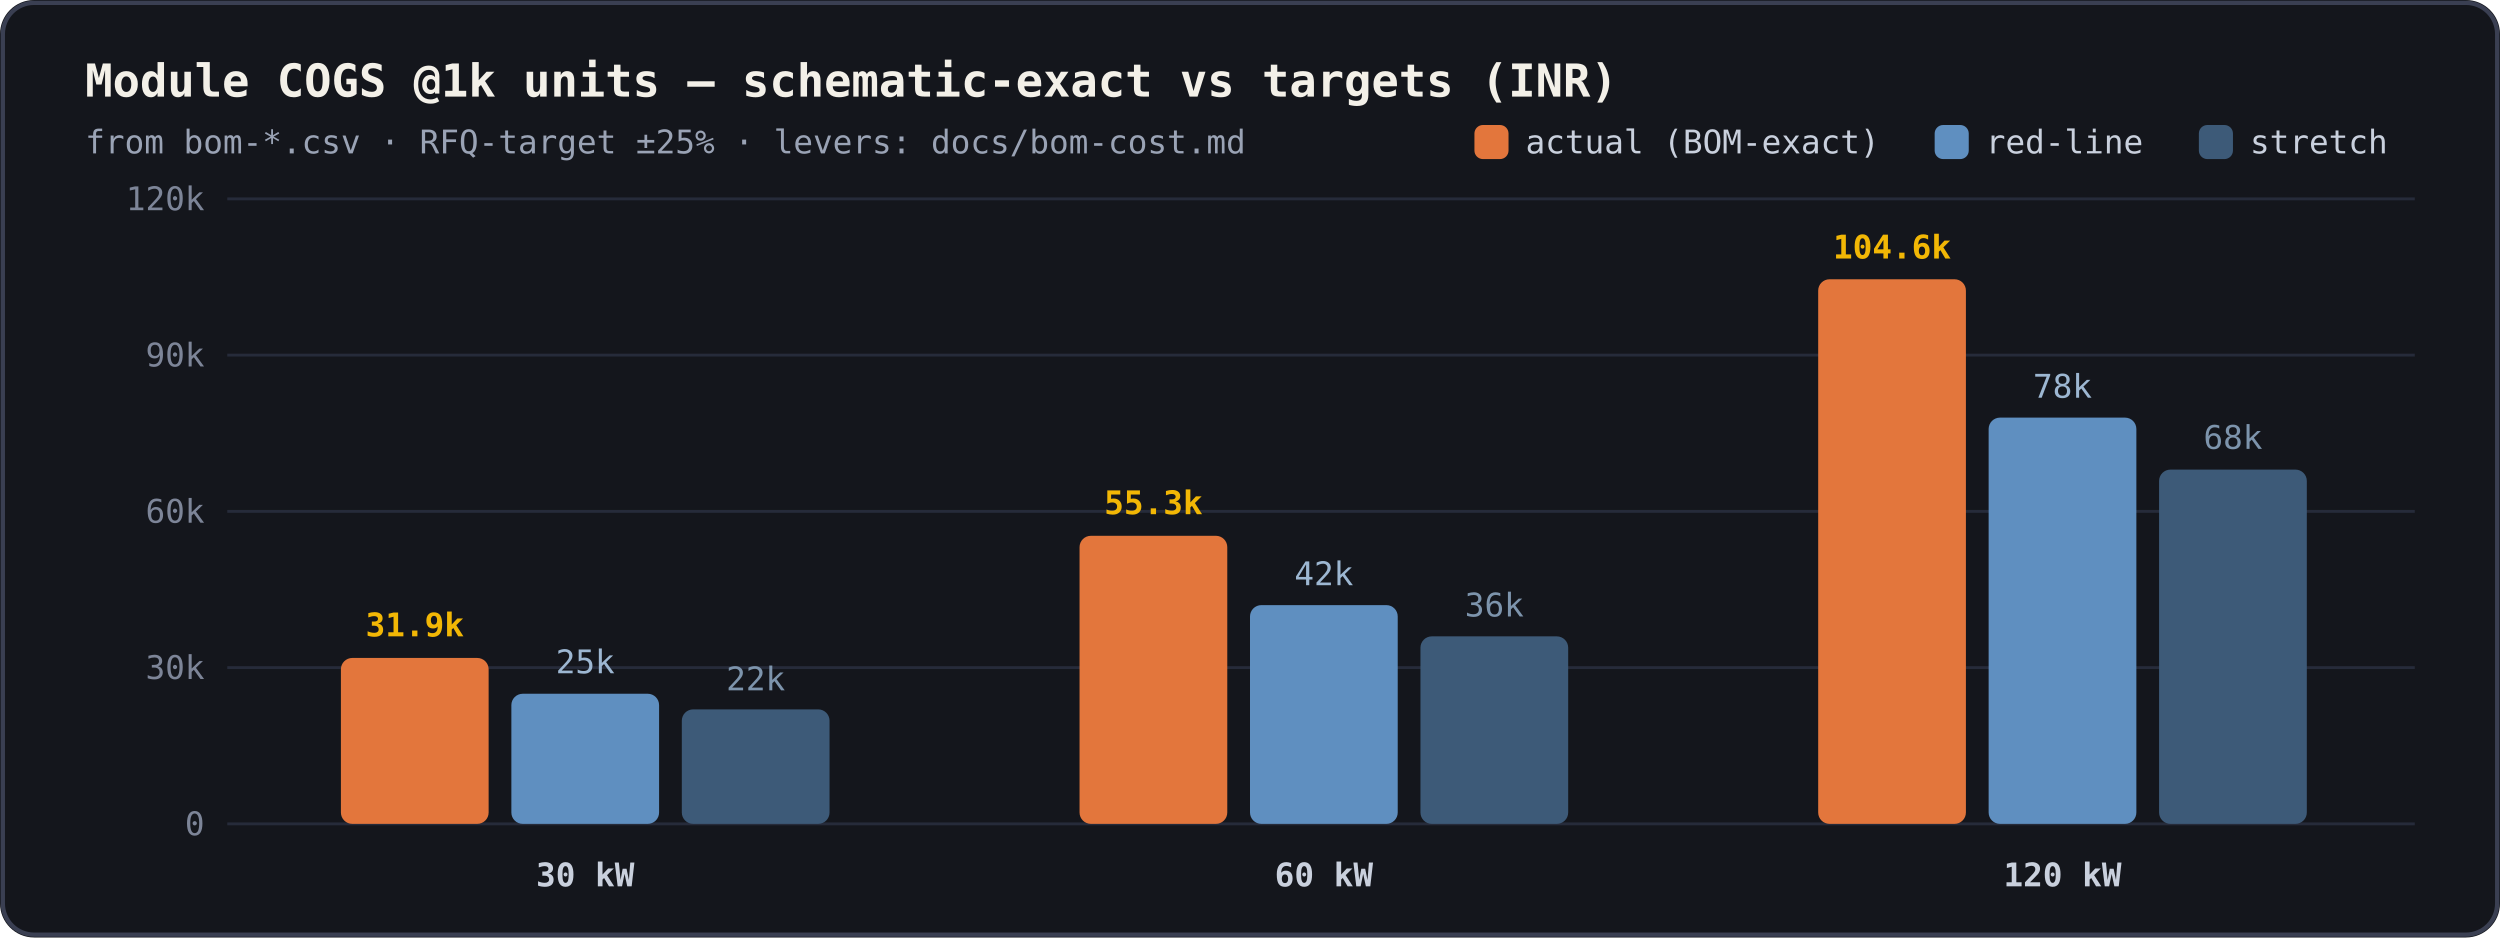
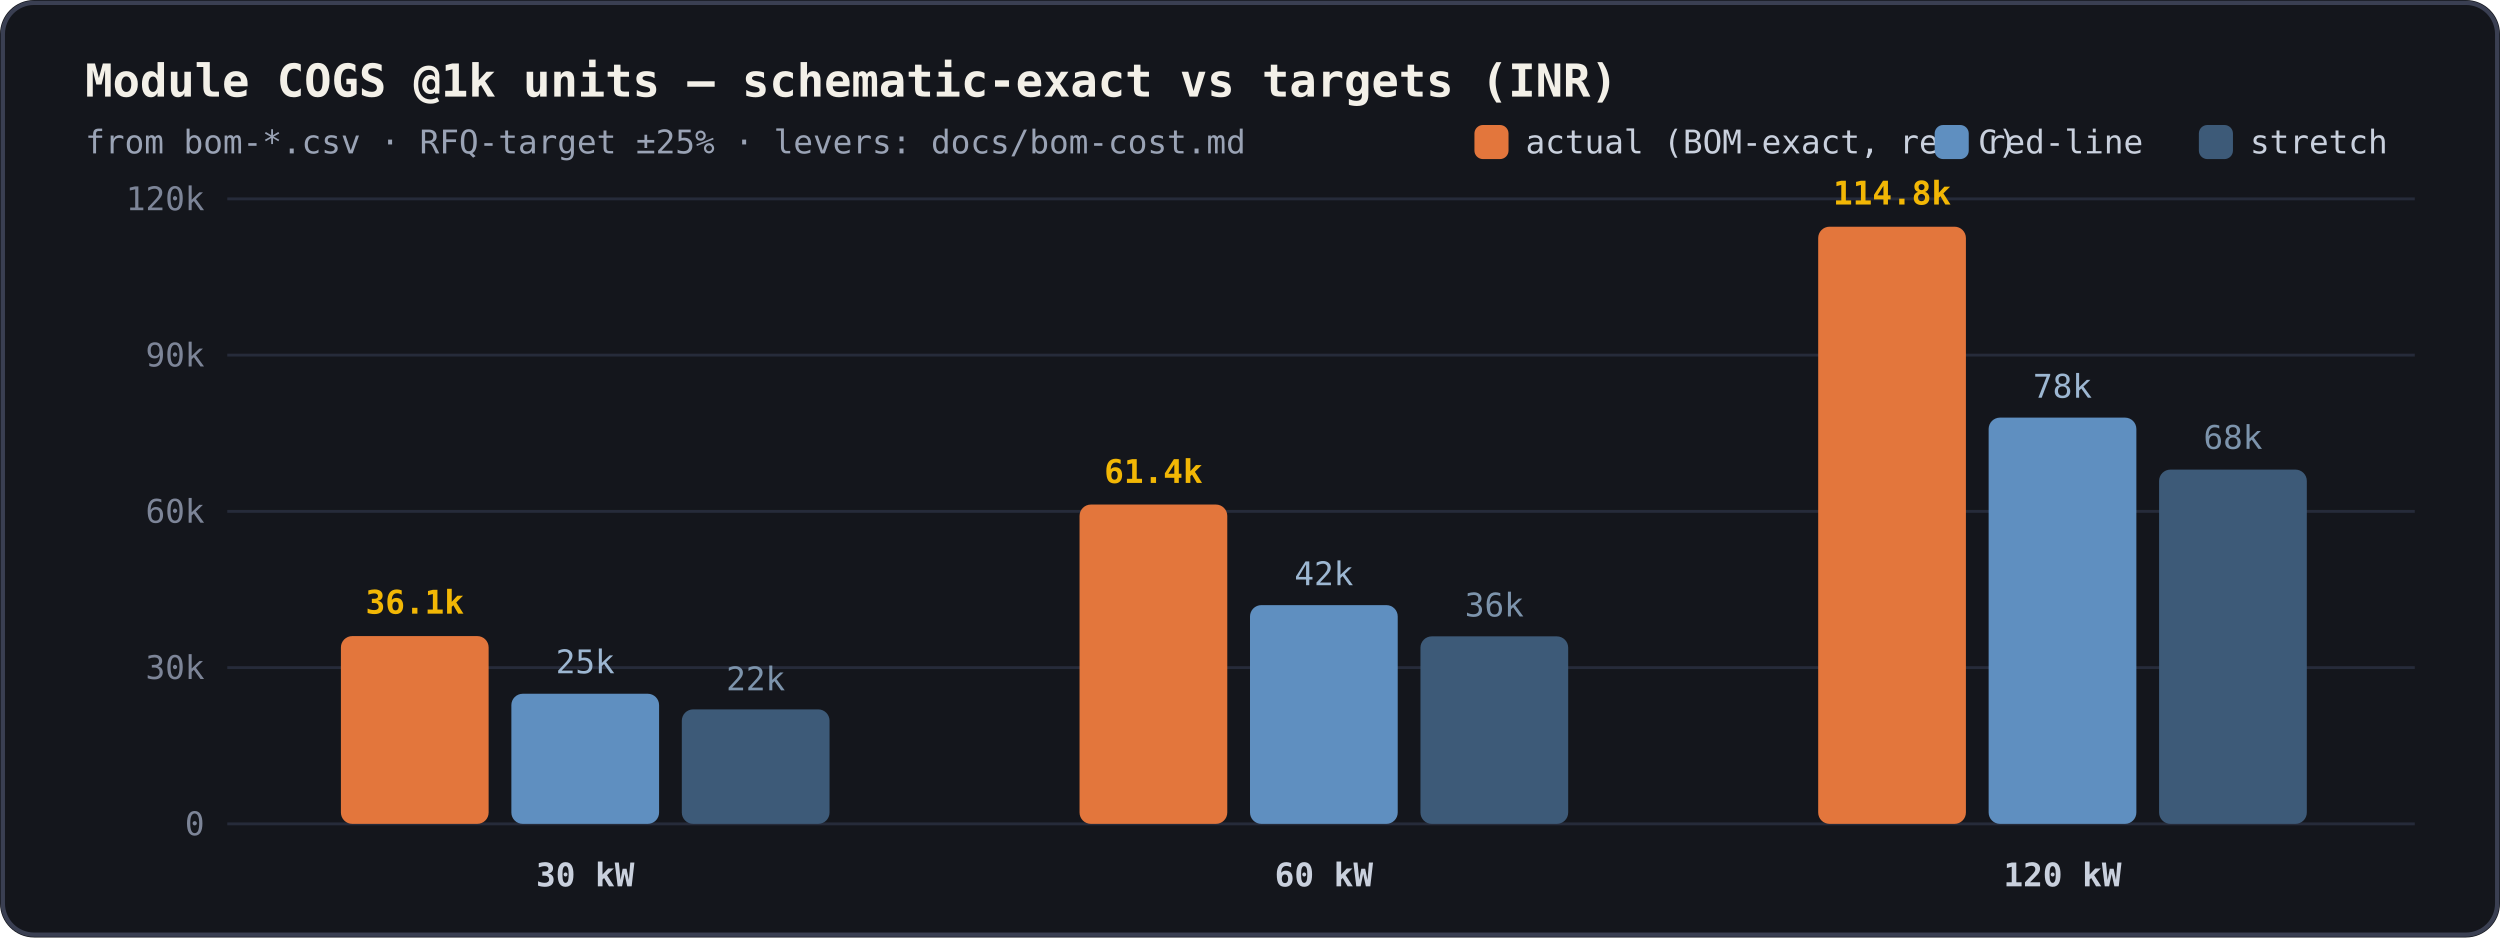
<svg xmlns="http://www.w3.org/2000/svg" width="880" height="330" viewBox="0 0 880 330" font-family="ui-monospace,SFMono-Regular,Menlo,monospace">
  <rect width="880" height="330" rx="12" fill="#14161c" />
  <rect x="1" y="1" width="878" height="328" rx="11" fill="none" stroke="#3a3f52" stroke-width="1.5" />
  <text x="30" y="34" font-size="16" font-weight="700" fill="#f3f0e8">Module COGS @1k units — schematic-exact vs targets (INR)</text>
  <text x="30" y="54" font-size="11.5" fill="#9aa3b5">from bom-*.csv · RFQ-target ±25% · levers: docs/bom-cost.md</text>
  <g font-size="11.5">
    <g stroke="#262b3a" stroke-width="1">
      <line x1="80" y1="290" x2="850" y2="290" />
      <line x1="80" y1="235" x2="850" y2="235" />
      <line x1="80" y1="180" x2="850" y2="180" />
      <line x1="80" y1="125" x2="850" y2="125" />
      <line x1="80" y1="70" x2="850" y2="70" />
    </g>
    <g fill="#7d8598" text-anchor="end">
      <text x="72" y="294">0</text>
      <text x="72" y="239">30k</text>
      <text x="72" y="184">60k</text>
      <text x="72" y="129">90k</text>
      <text x="72" y="74">120k</text>
    </g>
    <g>
-       <rect x="120" y="231.6" width="52" height="58.4" rx="4" fill="#e3763c">
-         <animate attributeName="height" from="0" to="58.4" dur="0.7s" fill="freeze" />
+       <rect x="120" y="223.9" width="52" height="66.1" rx="4" fill="#e3763c">
+         <animate attributeName="height" from="0" to="66.1" dur="0.7s" fill="freeze" />
        <animate attributeName="y" from="290" to="231.6" dur="0.7s" fill="freeze" />
      </rect>
      <rect x="180" y="244.2" width="52" height="45.8" rx="4" fill="#5f8fc0" />
      <rect x="240" y="249.7" width="52" height="40.3" rx="4" fill="#3d5a78" />
-       <text x="146" y="224" text-anchor="middle" fill="#f2b705" font-weight="700">31.9k</text>
+       <text x="146" y="216" text-anchor="middle" fill="#f2b705" font-weight="700">36.1k</text>
      <text x="206" y="237" text-anchor="middle" fill="#9db7d2">25k</text>
      <text x="266" y="243" text-anchor="middle" fill="#7d94ac">22k</text>
      <text x="206" y="312" text-anchor="middle" fill="#c9d0dd" font-weight="700">30 kW</text>
    </g>
    <g>
-       <rect x="380" y="188.6" width="52" height="101.4" rx="4" fill="#e3763c">
-         <animate attributeName="height" from="0" to="101.4" dur="0.7s" begin="0.15s" fill="freeze" />
+       <rect x="380" y="177.6" width="52" height="112.4" rx="4" fill="#e3763c">
+         <animate attributeName="height" from="0" to="112.4" dur="0.7s" begin="0.15s" fill="freeze" />
        <animate attributeName="y" from="290" to="188.6" dur="0.7s" begin="0.15s" fill="freeze" />
      </rect>
      <rect x="440" y="213" width="52" height="77" rx="4" fill="#5f8fc0" />
      <rect x="500" y="224" width="52" height="66" rx="4" fill="#3d5a78" />
-       <text x="406" y="181" text-anchor="middle" fill="#f2b705" font-weight="700">55.3k</text>
+       <text x="406" y="170" text-anchor="middle" fill="#f2b705" font-weight="700">61.4k</text>
      <text x="466" y="206" text-anchor="middle" fill="#9db7d2">42k</text>
      <text x="526" y="217" text-anchor="middle" fill="#7d94ac">36k</text>
      <text x="466" y="312" text-anchor="middle" fill="#c9d0dd" font-weight="700">60 kW</text>
    </g>
    <g>
-       <rect x="640" y="98.3" width="52" height="191.7" rx="4" fill="#e3763c">
-         <animate attributeName="height" from="0" to="191.7" dur="0.7s" begin="0.3s" fill="freeze" />
+       <rect x="640" y="79.8" width="52" height="210.2" rx="4" fill="#e3763c">
+         <animate attributeName="height" from="0" to="210.2" dur="0.7s" begin="0.3s" fill="freeze" />
        <animate attributeName="y" from="290" to="98.3" dur="0.7s" begin="0.3s" fill="freeze" />
      </rect>
      <rect x="700" y="147" width="52" height="143" rx="4" fill="#5f8fc0" />
      <rect x="760" y="165.3" width="52" height="124.7" rx="4" fill="#3d5a78" />
-       <text x="666" y="91" text-anchor="middle" fill="#f2b705" font-weight="700">104.6k</text>
+       <text x="666" y="72" text-anchor="middle" fill="#f2b705" font-weight="700">114.8k</text>
      <text x="726" y="140" text-anchor="middle" fill="#9db7d2">78k</text>
      <text x="786" y="158" text-anchor="middle" fill="#7d94ac">68k</text>
      <text x="726" y="312" text-anchor="middle" fill="#c9d0dd" font-weight="700">120 kW</text>
    </g>
    <g transform="translate(519,44)" font-size="11.5">
      <rect x="0" y="0" width="12" height="12" rx="3" fill="#e3763c" />
-       <text x="18" y="10" fill="#c9d0dd">actual (BOM-exact)</text>
+       <text x="18" y="10" fill="#c9d0dd">actual (BOM-exact, rev C)</text>
      <rect x="162" y="0" width="12" height="12" rx="3" fill="#5f8fc0" />
      <text x="180" y="10" fill="#c9d0dd">red-line</text>
      <rect x="255" y="0" width="12" height="12" rx="3" fill="#3d5a78" />
      <text x="273" y="10" fill="#c9d0dd">stretch</text>
    </g>
  </g>
</svg>
